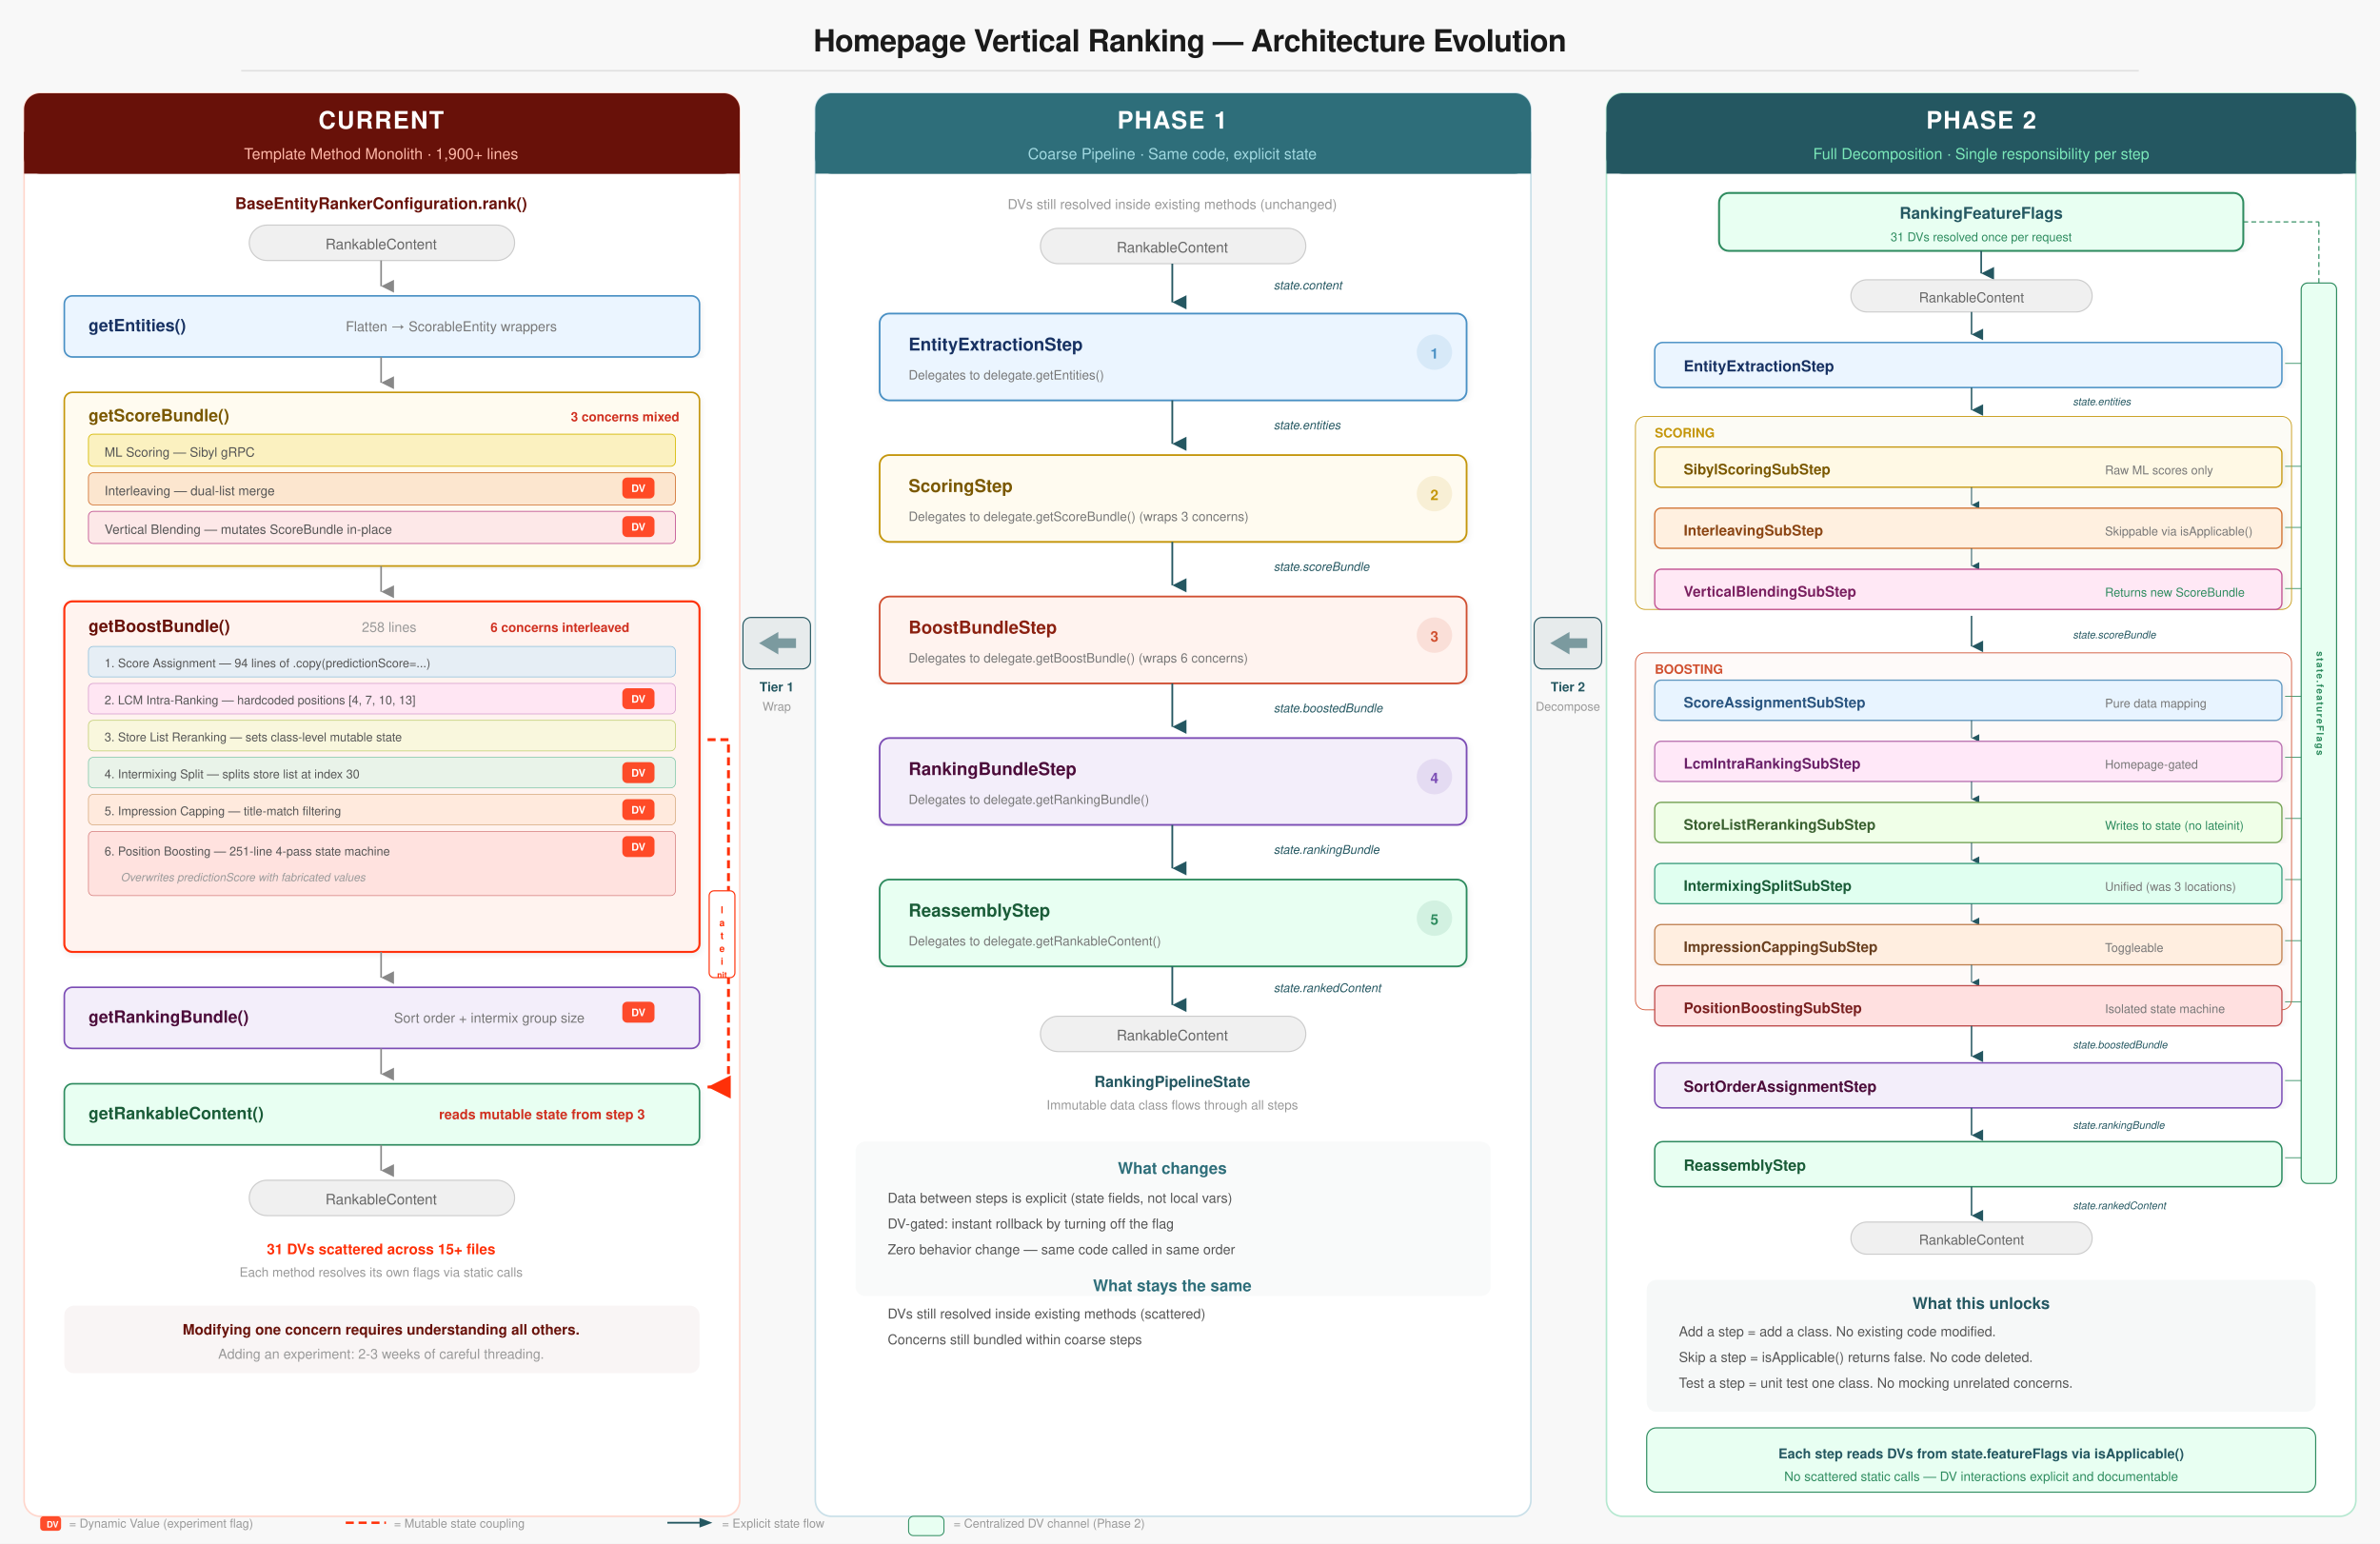
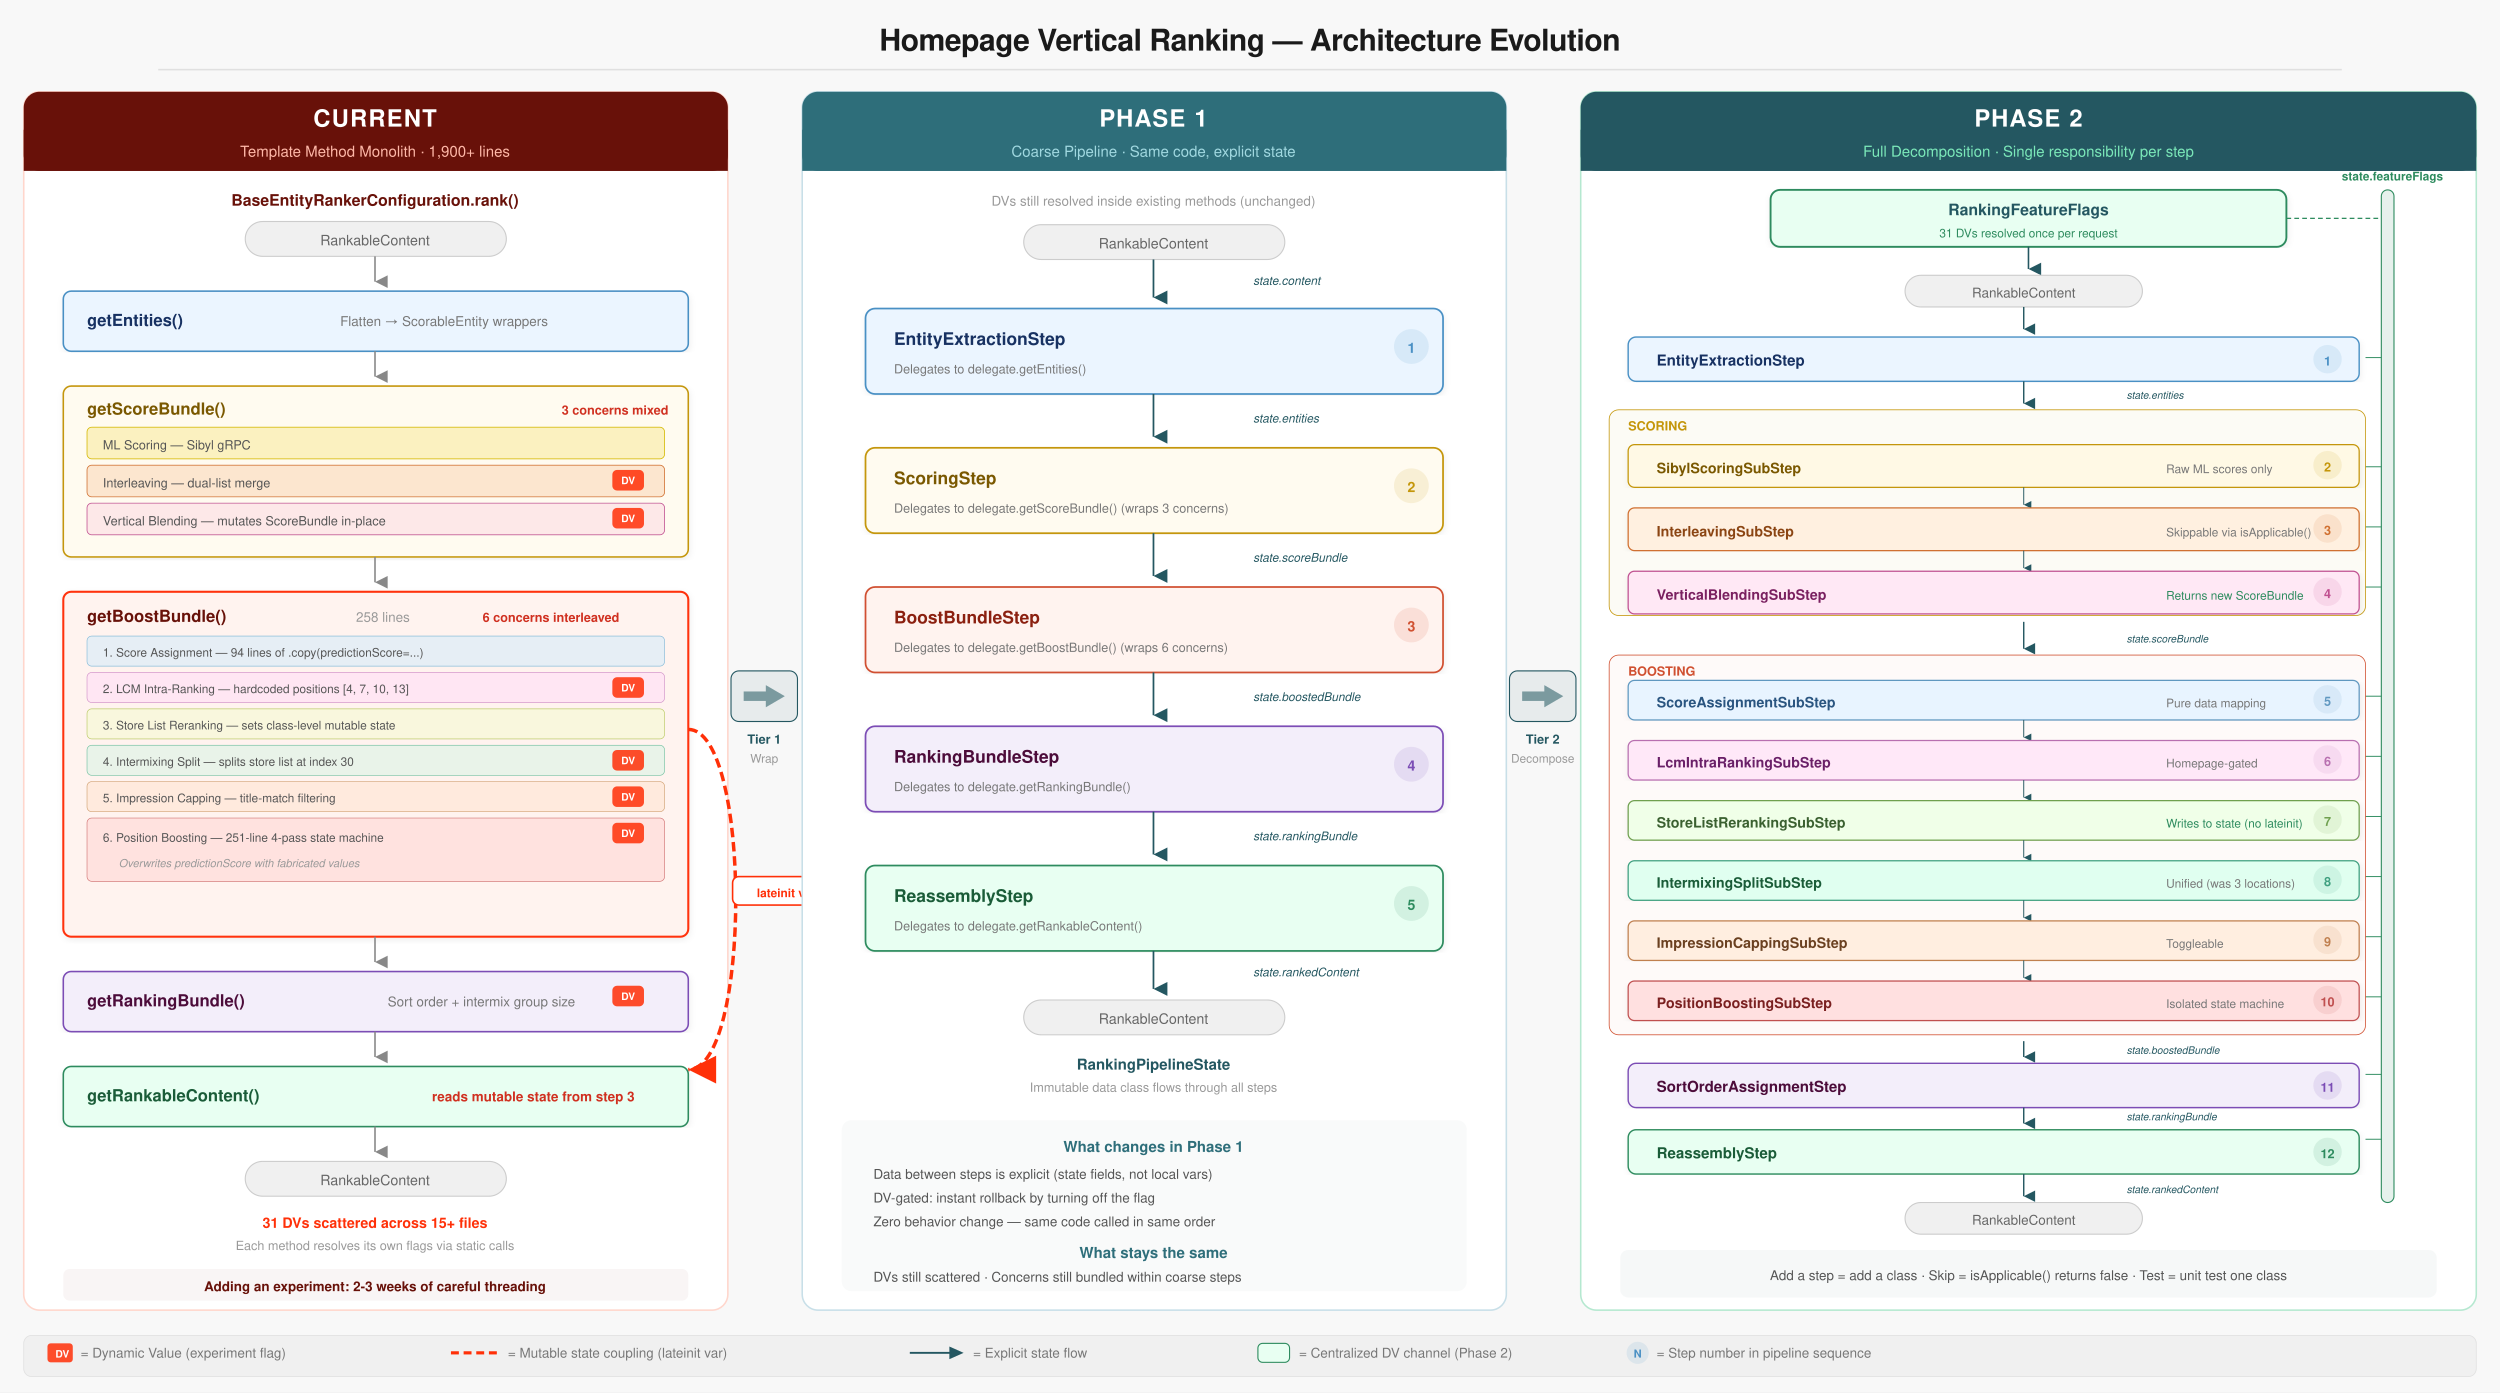
- <svg xmlns="http://www.w3.org/2000/svg" viewBox="0 0 1480 960" font-family="-apple-system, system-ui, 'Segoe UI', Helvetica, sans-serif">
+ <svg xmlns="http://www.w3.org/2000/svg" viewBox="0 0 1580 880" font-family="-apple-system, system-ui, 'Segoe UI', Helvetica, sans-serif">
  <defs>
    <filter id="sh" x="-2%" y="-2%" width="104%" height="104%">
      <feDropShadow dx="0.5" dy="1.5" stdDeviation="2" flood-opacity="0.07" />
    </filter>
    <marker id="aDown" viewBox="0 0 10 10" refX="5" refY="10" markerWidth="8" markerHeight="8" orient="auto">
      <path d="M0,0 L5,10 L10,0 Z" fill="#888" />
    </marker>
    <marker id="aDownG" viewBox="0 0 10 10" refX="5" refY="10" markerWidth="8" markerHeight="8" orient="auto">
      <path d="M0,0 L5,10 L10,0 Z" fill="#245761" />
    </marker>
    <marker id="aRight" viewBox="0 0 10 10" refX="10" refY="5" markerWidth="8" markerHeight="8" orient="auto">
      <path d="M0,0 L10,5 L0,10 Z" fill="#FF3008" />
    </marker>
  </defs>
-   <rect width="1480" height="960" fill="#F8F8F8" />
-   <text x="740" y="32" text-anchor="middle" font-size="19" font-weight="700" fill="#1A1A1A" letter-spacing="-0.3">Homepage Vertical Ranking — Architecture Evolution</text>
-   <line x1="150" y1="44" x2="1330" y2="44" stroke="#E0E0E0" stroke-width="1" />
+   <rect width="1580" height="880" fill="#F8F8F8" />
+   <text x="790" y="32" text-anchor="middle" font-size="19" font-weight="700" fill="#1A1A1A" letter-spacing="-0.3">Homepage Vertical Ranking — Architecture Evolution</text>
+   <line x1="100" y1="44" x2="1480" y2="44" stroke="#E0E0E0" stroke-width="1" />
  <g transform="translate(15, 58)">
-     <rect x="0" y="0" width="445" height="885" rx="10" fill="white" stroke="#FFD6CC" stroke-width="1" />
+     <rect x="0" y="0" width="445" height="770" rx="10" fill="white" stroke="#FFD6CC" stroke-width="1" />
    <rect x="0" y="0" width="445" height="50" rx="10" fill="#681109" />
    <rect x="0" y="24" width="445" height="26" fill="#681109" />
    <text x="222" y="22" text-anchor="middle" font-size="15" font-weight="700" fill="white" letter-spacing="0.8">CURRENT</text>
    <text x="222" y="41" text-anchor="middle" font-size="9.5" fill="#FFB8A8">Template Method Monolith · 1,900+ lines</text>
    <text x="222" y="72" text-anchor="middle" font-size="10" fill="#681109" font-weight="600">BaseEntityRankerConfiguration.rank()</text>
    <rect x="140" y="82" width="165" height="22" rx="11" fill="#F0F0F0" stroke="#CCC" stroke-width="0.7" />
    <text x="222" y="97" text-anchor="middle" font-size="9" fill="#666">RankableContent</text>
    <line x1="222" y1="104" x2="222" y2="120" stroke="#888" stroke-width="1" marker-end="url(#aDown)" />
    <rect x="25" y="126" width="395" height="38" rx="5" fill="#EBF5FF" stroke="#4A90C4" stroke-width="1" filter="url(#sh)" />
    <text x="40" y="148" font-size="10.5" font-weight="600" fill="#173162">getEntities()</text>
    <text x="200" y="148" font-size="8.5" fill="#777">Flatten → ScorableEntity wrappers</text>
    <line x1="222" y1="164" x2="222" y2="180" stroke="#888" stroke-width="1" marker-end="url(#aDown)" />
    <rect x="25" y="186" width="395" height="108" rx="5" fill="#FFFBF0" stroke="#C4960A" stroke-width="1" filter="url(#sh)" />
    <text x="40" y="204" font-size="10.5" font-weight="600" fill="#7A5800">getScoreBundle()</text>
    <text x="340" y="204" font-size="8" fill="#D03020" font-weight="600">3 concerns mixed</text>
    <rect x="40" y="212" width="365" height="20" rx="3" fill="#F2D531" fill-opacity="0.25" stroke="#D4B800" stroke-width="0.5" />
    <text x="50" y="226" font-size="8" fill="#555">ML Scoring — Sibyl gRPC</text>
    <rect x="40" y="236" width="365" height="20" rx="3" fill="#F3944D" fill-opacity="0.2" stroke="#D07030" stroke-width="0.5" />
    <text x="50" y="250" font-size="8" fill="#555">Interleaving — dual-list merge</text>
    <rect x="372" y="239" width="20" height="13" rx="3" fill="#FF3008" fill-opacity="0.85" />
    <text x="382" y="248" text-anchor="middle" font-size="6.5" fill="white" font-weight="700">DV</text>
    <rect x="40" y="260" width="365" height="20" rx="3" fill="#F79DCC" fill-opacity="0.2" stroke="#C05090" stroke-width="0.5" />
    <text x="50" y="274" font-size="8" fill="#555">Vertical Blending — mutates ScoreBundle in-place</text>
    <rect x="372" y="263" width="20" height="13" rx="3" fill="#FF3008" fill-opacity="0.85" />
    <text x="382" y="272" text-anchor="middle" font-size="6.5" fill="white" font-weight="700">DV</text>
    <line x1="222" y1="294" x2="222" y2="310" stroke="#888" stroke-width="1" marker-end="url(#aDown)" />
    <rect x="25" y="316" width="395" height="218" rx="5" fill="#FFF3EF" stroke="#FF3008" stroke-width="1.3" filter="url(#sh)" />
    <text x="40" y="335" font-size="10.5" font-weight="700" fill="#681109">getBoostBundle()</text>
    <text x="210" y="335" font-size="8.5" fill="#999">258 lines</text>
    <text x="290" y="335" font-size="8" fill="#D03020" font-weight="700">6 concerns interleaved</text>
    <rect x="40" y="344" width="365" height="19" rx="3" fill="#B8E6FF" fill-opacity="0.35" stroke="#80B8D8" stroke-width="0.4" />
    <text x="50" y="357" font-size="7.5" fill="#555">1. Score Assignment — 94 lines of .copy(predictionScore=...)</text>
    <rect x="40" y="367" width="365" height="19" rx="3" fill="#FFC4FC" fill-opacity="0.3" stroke="#D090C8" stroke-width="0.4" />
    <text x="50" y="380" font-size="7.5" fill="#555">2. LCM Intra-Ranking — hardcoded positions [4, 7, 10, 13]</text>
    <rect x="372" y="370" width="20" height="13" rx="3" fill="#FF3008" fill-opacity="0.85" />
    <text x="382" y="379" text-anchor="middle" font-size="6.5" fill="white" font-weight="700">DV</text>
    <rect x="40" y="390" width="365" height="19" rx="3" fill="#EEFFBB" fill-opacity="0.35" stroke="#B8C860" stroke-width="0.4" />
    <text x="50" y="403" font-size="7.5" fill="#555">3. Store List Reranking — sets class-level mutable state</text>
    <rect x="40" y="413" width="365" height="19" rx="3" fill="#B5F0D8" fill-opacity="0.3" stroke="#70C0A0" stroke-width="0.4" />
    <text x="50" y="426" font-size="7.5" fill="#555">4. Intermixing Split — splits store list at index 30</text>
    <rect x="372" y="416" width="20" height="13" rx="3" fill="#FF3008" fill-opacity="0.85" />
    <text x="382" y="425" text-anchor="middle" font-size="6.5" fill="white" font-weight="700">DV</text>
    <rect x="40" y="436" width="365" height="19" rx="3" fill="#FFD4B0" fill-opacity="0.3" stroke="#D0A070" stroke-width="0.4" />
    <text x="50" y="449" font-size="7.5" fill="#555">5. Impression Capping — title-match filtering</text>
    <rect x="372" y="439" width="20" height="13" rx="3" fill="#FF3008" fill-opacity="0.85" />
    <text x="382" y="448" text-anchor="middle" font-size="6.5" fill="white" font-weight="700">DV</text>
    <rect x="40" y="459" width="365" height="40" rx="3" fill="#FFB0B0" fill-opacity="0.25" stroke="#D07070" stroke-width="0.4" />
    <text x="50" y="474" font-size="7.5" fill="#555">6. Position Boosting — 251-line 4-pass state machine</text>
    <text x="60" y="490" font-size="7" fill="#999" font-style="italic">Overwrites predictionScore with fabricated values</text>
    <rect x="372" y="462" width="20" height="13" rx="3" fill="#FF3008" fill-opacity="0.85" />
    <text x="382" y="471" text-anchor="middle" font-size="6.5" fill="white" font-weight="700">DV</text>
-     <path d="M 425 402 L 438 402 L 438 618 L 425 618" fill="none" stroke="#FF3008" stroke-width="1.8" stroke-dasharray="5,3" marker-end="url(#aRight)" />
-     <rect x="426" y="496" width="16" height="54" rx="3" fill="white" stroke="#FF3008" stroke-width="0.7" />
-     <text x="434" y="510" text-anchor="middle" font-size="6" fill="#FF3008" font-weight="600">l</text>
-     <text x="434" y="518" text-anchor="middle" font-size="6" fill="#FF3008" font-weight="600">a</text>
-     <text x="434" y="526" text-anchor="middle" font-size="6" fill="#FF3008" font-weight="600">t</text>
-     <text x="434" y="534" text-anchor="middle" font-size="6" fill="#FF3008" font-weight="600">e</text>
-     <text x="434" y="542" text-anchor="middle" font-size="6" fill="#FF3008" font-weight="600">i</text>
-     <text x="434" y="550" text-anchor="middle" font-size="5" fill="#FF3008" font-weight="600">nit</text>
+     <path d="M 420 403 C 460 403, 460 618, 420 618" fill="none" stroke="#FF3008" stroke-width="2.2" stroke-dasharray="6,3" marker-end="url(#aRight)" />
+     <rect x="448" y="496" width="68" height="18" rx="4" fill="white" stroke="#FF3008" stroke-width="1" />
+     <text x="482" y="509" text-anchor="middle" font-size="7.5" fill="#FF3008" font-weight="700">lateinit var</text>
    <line x1="222" y1="534" x2="222" y2="550" stroke="#888" stroke-width="1" marker-end="url(#aDown)" />
    <rect x="25" y="556" width="395" height="38" rx="5" fill="#F3EEFA" stroke="#7B4DB5" stroke-width="1" filter="url(#sh)" />
    <text x="40" y="578" font-size="10.5" font-weight="600" fill="#4c0c3a">getRankingBundle()</text>
    <text x="230" y="578" font-size="8.5" fill="#777">Sort order + intermix group size</text>
    <rect x="372" y="565" width="20" height="13" rx="3" fill="#FF3008" fill-opacity="0.85" />
    <text x="382" y="574" text-anchor="middle" font-size="6.5" fill="white" font-weight="700">DV</text>
    <line x1="222" y1="594" x2="222" y2="610" stroke="#888" stroke-width="1" marker-end="url(#aDown)" />
    <rect x="25" y="616" width="395" height="38" rx="5" fill="#E8FFF2" stroke="#2D8B5E" stroke-width="1" filter="url(#sh)" />
    <text x="40" y="638" font-size="10.5" font-weight="600" fill="#1A5C38">getRankableContent()</text>
    <text x="258" y="638" font-size="8.5" fill="#D03020" font-weight="600">reads mutable state from step 3</text>
    <line x1="222" y1="654" x2="222" y2="670" stroke="#888" stroke-width="1" marker-end="url(#aDown)" />
    <rect x="140" y="676" width="165" height="22" rx="11" fill="#F0F0F0" stroke="#CCC" stroke-width="0.7" />
    <text x="222" y="691" text-anchor="middle" font-size="9" fill="#666">RankableContent</text>
-     <text x="222" y="722" text-anchor="middle" font-size="9" fill="#FF3008" font-weight="600">31 DVs scattered across 15+ files</text>
-     <text x="222" y="736" text-anchor="middle" font-size="8" fill="#999">Each method resolves its own flags via static calls</text>
-     <rect x="25" y="754" width="395" height="42" rx="6" fill="#681109" fill-opacity="0.04" />
-     <text x="222" y="772" text-anchor="middle" font-size="9" fill="#681109" font-weight="600">Modifying one concern requires understanding all others.</text>
-     <text x="222" y="787" text-anchor="middle" font-size="8.5" fill="#999">Adding an experiment: 2-3 weeks of careful threading.</text>
-   </g>
-   <g transform="translate(462, 400)">
+     <text x="222" y="718" text-anchor="middle" font-size="9" fill="#FF3008" font-weight="600">31 DVs scattered across 15+ files</text>
+     <text x="222" y="732" text-anchor="middle" font-size="8" fill="#999">Each method resolves its own flags via static calls</text>
+     <rect x="25" y="744" width="395" height="20" rx="4" fill="#681109" fill-opacity="0.04" />
+     <text x="222" y="758" text-anchor="middle" font-size="8.5" fill="#681109" font-weight="600">Adding an experiment: 2-3 weeks of careful threading</text>
+   </g>
+   <g transform="translate(462, 440)">
    <rect x="0" y="-16" width="42" height="32" rx="5" fill="#245761" fill-opacity="0.08" stroke="#245761" stroke-width="0.7" />
-     <path d="M 10 0 L 22 -7 L 22 -3 L 33 -3 L 33 3 L 22 3 L 22 7 Z" fill="#245761" fill-opacity="0.55" />
+     <path d="M 8,-3 L 8,3 L 22,3 L 22,7 L 34,0 L 22,-7 L 22,-3 Z" fill="#245761" fill-opacity="0.55" />
    <text x="21" y="30" text-anchor="middle" font-size="8" fill="#245761" font-weight="700">Tier 1</text>
    <text x="21" y="42" text-anchor="middle" font-size="7.5" fill="#999">Wrap</text>
  </g>
  <g transform="translate(507, 58)">
-     <rect x="0" y="0" width="445" height="885" rx="10" fill="white" stroke="#C8DFE8" stroke-width="1" />
+     <rect x="0" y="0" width="445" height="770" rx="10" fill="white" stroke="#C8DFE8" stroke-width="1" />
    <rect x="0" y="0" width="445" height="50" rx="10" fill="#2E6E7A" />
    <rect x="0" y="24" width="445" height="26" fill="#2E6E7A" />
    <text x="222" y="22" text-anchor="middle" font-size="15" font-weight="700" fill="white" letter-spacing="0.8">PHASE 1</text>
    <text x="222" y="41" text-anchor="middle" font-size="9.5" fill="#A0D8E0">Coarse Pipeline · Same code, explicit state</text>
    <text x="222" y="72" text-anchor="middle" font-size="8.5" fill="#999">DVs still resolved inside existing methods (unchanged)</text>
    <rect x="140" y="84" width="165" height="22" rx="11" fill="#F0F0F0" stroke="#CCC" stroke-width="0.7" />
    <text x="222" y="99" text-anchor="middle" font-size="9" fill="#666">RankableContent</text>
    <line x1="222" y1="106" x2="222" y2="130" stroke="#245761" stroke-width="1.1" marker-end="url(#aDownG)" />
    <text x="285" y="122" font-size="7.5" fill="#245761" font-style="italic">state.content</text>
    <rect x="40" y="137" width="365" height="54" rx="6" fill="#EBF5FF" stroke="#4A90C4" stroke-width="1.1" filter="url(#sh)" />
    <circle cx="385" cy="161" r="11" fill="#4A90C4" fill-opacity="0.12" />
    <text x="385" y="165" text-anchor="middle" font-size="9" fill="#4A90C4" font-weight="700">1</text>
    <text x="58" y="160" font-size="11" font-weight="600" fill="#173162">EntityExtractionStep</text>
    <text x="58" y="178" font-size="8" fill="#777">Delegates to delegate.getEntities()</text>
    <line x1="222" y1="191" x2="222" y2="218" stroke="#245761" stroke-width="1.1" marker-end="url(#aDownG)" />
    <text x="285" y="209" font-size="7.5" fill="#245761" font-style="italic">state.entities</text>
    <rect x="40" y="225" width="365" height="54" rx="6" fill="#FFFBF0" stroke="#C4960A" stroke-width="1.1" filter="url(#sh)" />
    <circle cx="385" cy="249" r="11" fill="#C4960A" fill-opacity="0.12" />
    <text x="385" y="253" text-anchor="middle" font-size="9" fill="#C4960A" font-weight="700">2</text>
    <text x="58" y="248" font-size="11" font-weight="600" fill="#7A5800">ScoringStep</text>
    <text x="58" y="266" font-size="8" fill="#777">Delegates to delegate.getScoreBundle() (wraps 3 concerns)</text>
    <line x1="222" y1="279" x2="222" y2="306" stroke="#245761" stroke-width="1.1" marker-end="url(#aDownG)" />
    <text x="285" y="297" font-size="7.5" fill="#245761" font-style="italic">state.scoreBundle</text>
    <rect x="40" y="313" width="365" height="54" rx="6" fill="#FFF3EF" stroke="#D05030" stroke-width="1.1" filter="url(#sh)" />
    <circle cx="385" cy="337" r="11" fill="#D05030" fill-opacity="0.12" />
    <text x="385" y="341" text-anchor="middle" font-size="9" fill="#D05030" font-weight="700">3</text>
    <text x="58" y="336" font-size="11" font-weight="600" fill="#8B2010">BoostBundleStep</text>
    <text x="58" y="354" font-size="8" fill="#777">Delegates to delegate.getBoostBundle() (wraps 6 concerns)</text>
    <line x1="222" y1="367" x2="222" y2="394" stroke="#245761" stroke-width="1.1" marker-end="url(#aDownG)" />
    <text x="285" y="385" font-size="7.5" fill="#245761" font-style="italic">state.boostedBundle</text>
    <rect x="40" y="401" width="365" height="54" rx="6" fill="#F3EEFA" stroke="#7B4DB5" stroke-width="1.1" filter="url(#sh)" />
    <circle cx="385" cy="425" r="11" fill="#7B4DB5" fill-opacity="0.12" />
    <text x="385" y="429" text-anchor="middle" font-size="9" fill="#7B4DB5" font-weight="700">4</text>
    <text x="58" y="424" font-size="11" font-weight="600" fill="#4c0c3a">RankingBundleStep</text>
    <text x="58" y="442" font-size="8" fill="#777">Delegates to delegate.getRankingBundle()</text>
    <line x1="222" y1="455" x2="222" y2="482" stroke="#245761" stroke-width="1.1" marker-end="url(#aDownG)" />
    <text x="285" y="473" font-size="7.5" fill="#245761" font-style="italic">state.rankingBundle</text>
    <rect x="40" y="489" width="365" height="54" rx="6" fill="#E8FFF2" stroke="#2D8B5E" stroke-width="1.1" filter="url(#sh)" />
    <circle cx="385" cy="513" r="11" fill="#2D8B5E" fill-opacity="0.12" />
    <text x="385" y="517" text-anchor="middle" font-size="9" fill="#2D8B5E" font-weight="700">5</text>
    <text x="58" y="512" font-size="11" font-weight="600" fill="#1A5C38">ReassemblyStep</text>
    <text x="58" y="530" font-size="8" fill="#777">Delegates to delegate.getRankableContent()</text>
    <line x1="222" y1="543" x2="222" y2="567" stroke="#245761" stroke-width="1.1" marker-end="url(#aDownG)" />
    <text x="285" y="559" font-size="7.5" fill="#245761" font-style="italic">state.rankedContent</text>
    <rect x="140" y="574" width="165" height="22" rx="11" fill="#F0F0F0" stroke="#CCC" stroke-width="0.7" />
    <text x="222" y="589" text-anchor="middle" font-size="9" fill="#666">RankableContent</text>
    <text x="222" y="618" text-anchor="middle" font-size="9.5" fill="#245761" font-weight="600">RankingPipelineState</text>
    <text x="222" y="632" text-anchor="middle" font-size="8" fill="#999">Immutable data class flows through all steps</text>
-     <rect x="25" y="652" width="395" height="96" rx="6" fill="#245761" fill-opacity="0.03" />
-     <text x="222" y="672" text-anchor="middle" font-size="10" fill="#2E6E7A" font-weight="700">What changes</text>
-     <text x="45" y="690" font-size="8.5" fill="#555">Data between steps is explicit (state fields, not local vars)</text>
-     <text x="45" y="706" font-size="8.5" fill="#555">DV-gated: instant rollback by turning off the flag</text>
-     <text x="45" y="722" font-size="8.5" fill="#555">Zero behavior change — same code called in same order</text>
-     <text x="222" y="745" text-anchor="middle" font-size="10" fill="#2E6E7A" font-weight="700">What stays the same</text>
-     <text x="45" y="762" font-size="8.5" fill="#555">DVs still resolved inside existing methods (scattered)</text>
-     <text x="45" y="778" font-size="8.5" fill="#555">Concerns still bundled within coarse steps</text>
-   </g>
-   <g transform="translate(954, 400)">
+     <rect x="25" y="650" width="395" height="108" rx="6" fill="#245761" fill-opacity="0.03" />
+     <text x="222" y="670" text-anchor="middle" font-size="9.5" fill="#2E6E7A" font-weight="700">What changes in Phase 1</text>
+     <text x="45" y="687" font-size="8.5" fill="#555">Data between steps is explicit (state fields, not local vars)</text>
+     <text x="45" y="702" font-size="8.5" fill="#555">DV-gated: instant rollback by turning off the flag</text>
+     <text x="45" y="717" font-size="8.5" fill="#555">Zero behavior change — same code called in same order</text>
+     <text x="222" y="737" text-anchor="middle" font-size="9.5" fill="#2E6E7A" font-weight="700">What stays the same</text>
+     <text x="45" y="752" font-size="8.5" fill="#555">DVs still scattered · Concerns still bundled within coarse steps</text>
+   </g>
+   <g transform="translate(954, 440)">
    <rect x="0" y="-16" width="42" height="32" rx="5" fill="#245761" fill-opacity="0.08" stroke="#245761" stroke-width="0.7" />
-     <path d="M 10 0 L 22 -7 L 22 -3 L 33 -3 L 33 3 L 22 3 L 22 7 Z" fill="#245761" fill-opacity="0.55" />
+     <path d="M 8,-3 L 8,3 L 22,3 L 22,7 L 34,0 L 22,-7 L 22,-3 Z" fill="#245761" fill-opacity="0.55" />
    <text x="21" y="30" text-anchor="middle" font-size="8" fill="#245761" font-weight="700">Tier 2</text>
    <text x="21" y="42" text-anchor="middle" font-size="7.5" fill="#999">Decompose</text>
  </g>
  <g transform="translate(999, 58)">
-     <rect x="0" y="0" width="466" height="885" rx="10" fill="white" stroke="#B5E8D0" stroke-width="1" />
-     <rect x="0" y="0" width="466" height="50" rx="10" fill="#245761" />
-     <rect x="0" y="24" width="466" height="26" fill="#245761" />
-     <text x="233" y="22" text-anchor="middle" font-size="15" font-weight="700" fill="white" letter-spacing="0.8">PHASE 2</text>
-     <text x="233" y="41" text-anchor="middle" font-size="9.5" fill="#7BE8B9">Full Decomposition · Single responsibility per step</text>
-     <rect x="70" y="62" width="326" height="36" rx="6" fill="#E8FFF2" stroke="#2D8B5E" stroke-width="1.2" filter="url(#sh)" />
-     <text x="233" y="78" text-anchor="middle" font-size="10" font-weight="700" fill="#245761">RankingFeatureFlags</text>
-     <text x="233" y="92" text-anchor="middle" font-size="7.5" fill="#2D8B5E">31 DVs resolved once per request</text>
-     <line x1="233" y1="98" x2="233" y2="112" stroke="#245761" stroke-width="1" marker-end="url(#aDownG)" />
-     <rect x="432" y="118" width="22" height="560" rx="4" fill="#E8FFF2" stroke="#2D8B5E" stroke-width="0.7" />
-     <line x1="432" y1="168" x2="422" y2="168" stroke="#2D8B5E" stroke-width="0.5" />
-     <line x1="432" y1="232" x2="422" y2="232" stroke="#2D8B5E" stroke-width="0.5" />
-     <line x1="432" y1="270" x2="422" y2="270" stroke="#2D8B5E" stroke-width="0.5" />
-     <line x1="432" y1="308" x2="422" y2="308" stroke="#2D8B5E" stroke-width="0.5" />
-     <line x1="432" y1="375" x2="422" y2="375" stroke="#2D8B5E" stroke-width="0.5" />
-     <line x1="432" y1="413" x2="422" y2="413" stroke="#2D8B5E" stroke-width="0.5" />
-     <line x1="432" y1="451" x2="422" y2="451" stroke="#2D8B5E" stroke-width="0.5" />
-     <line x1="432" y1="489" x2="422" y2="489" stroke="#2D8B5E" stroke-width="0.5" />
-     <line x1="432" y1="527" x2="422" y2="527" stroke="#2D8B5E" stroke-width="0.5" />
-     <line x1="432" y1="565" x2="422" y2="565" stroke="#2D8B5E" stroke-width="0.5" />
-     <line x1="432" y1="614" x2="422" y2="614" stroke="#2D8B5E" stroke-width="0.5" />
-     <line x1="432" y1="662" x2="422" y2="662" stroke="#2D8B5E" stroke-width="0.5" />
-     <text x="443" y="350" text-anchor="middle" font-size="6" fill="#2D8B5E" font-weight="600" writing-mode="tb" letter-spacing="0.8">state.featureFlags</text>
-     <line x1="396" y1="80" x2="443" y2="80" stroke="#2D8B5E" stroke-width="0.7" stroke-dasharray="3,2" />
-     <line x1="443" y1="80" x2="443" y2="118" stroke="#2D8B5E" stroke-width="0.7" stroke-dasharray="3,2" />
-     <rect x="152" y="116" width="150" height="20" rx="10" fill="#F0F0F0" stroke="#CCC" stroke-width="0.7" />
-     <text x="227" y="130" text-anchor="middle" font-size="8.5" fill="#666">RankableContent</text>
-     <line x1="227" y1="136" x2="227" y2="150" stroke="#245761" stroke-width="0.9" marker-end="url(#aDownG)" />
-     <rect x="30" y="155" width="390" height="28" rx="5" fill="#EBF5FF" stroke="#4A90C4" stroke-width="0.9" filter="url(#sh)" />
+     <rect x="0" y="0" width="566" height="770" rx="10" fill="white" stroke="#B5E8D0" stroke-width="1" />
+     <rect x="0" y="0" width="566" height="50" rx="10" fill="#245761" />
+     <rect x="0" y="24" width="566" height="26" fill="#245761" />
+     <text x="283" y="22" text-anchor="middle" font-size="15" font-weight="700" fill="white" letter-spacing="0.8">PHASE 2</text>
+     <text x="283" y="41" text-anchor="middle" font-size="9.5" fill="#7BE8B9">Full Decomposition · Single responsibility per step</text>
+     <rect x="120" y="62" width="326" height="36" rx="6" fill="#E8FFF2" stroke="#2D8B5E" stroke-width="1.2" filter="url(#sh)" />
+     <text x="283" y="78" text-anchor="middle" font-size="10" font-weight="700" fill="#245761">RankingFeatureFlags</text>
+     <text x="283" y="92" text-anchor="middle" font-size="7.5" fill="#2D8B5E">31 DVs resolved once per request</text>
+     <text x="513" y="56" text-anchor="middle" font-size="7.5" fill="#2D8B5E" font-weight="600">state.featureFlags</text>
+     <rect x="506" y="62" width="8" height="640" rx="4" fill="#2D8B5E" fill-opacity="0.12" stroke="#2D8B5E" stroke-width="0.7" />
+     <line x1="446" y1="80" x2="506" y2="80" stroke="#2D8B5E" stroke-width="0.8" stroke-dasharray="3,2" />
+     <line x1="506" y1="168" x2="496" y2="168" stroke="#2D8B5E" stroke-width="0.6" />
+     <line x1="506" y1="237" x2="496" y2="237" stroke="#2D8B5E" stroke-width="0.6" />
+     <line x1="506" y1="275" x2="496" y2="275" stroke="#2D8B5E" stroke-width="0.6" />
+     <line x1="506" y1="313" x2="496" y2="313" stroke="#2D8B5E" stroke-width="0.6" />
+     <line x1="506" y1="382" x2="496" y2="382" stroke="#2D8B5E" stroke-width="0.6" />
+     <line x1="506" y1="420" x2="496" y2="420" stroke="#2D8B5E" stroke-width="0.6" />
+     <line x1="506" y1="458" x2="496" y2="458" stroke="#2D8B5E" stroke-width="0.6" />
+     <line x1="506" y1="496" x2="496" y2="496" stroke="#2D8B5E" stroke-width="0.6" />
+     <line x1="506" y1="534" x2="496" y2="534" stroke="#2D8B5E" stroke-width="0.6" />
+     <line x1="506" y1="572" x2="496" y2="572" stroke="#2D8B5E" stroke-width="0.6" />
+     <line x1="506" y1="621" x2="496" y2="621" stroke="#2D8B5E" stroke-width="0.6" />
+     <line x1="506" y1="662" x2="496" y2="662" stroke="#2D8B5E" stroke-width="0.6" />
+     <line x1="283" y1="98" x2="283" y2="112" stroke="#245761" stroke-width="1" marker-end="url(#aDownG)" />
+     <rect x="205" y="116" width="150" height="20" rx="10" fill="#F0F0F0" stroke="#CCC" stroke-width="0.7" />
+     <text x="280" y="130" text-anchor="middle" font-size="8.5" fill="#666">RankableContent</text>
+     <line x1="280" y1="136" x2="280" y2="150" stroke="#245761" stroke-width="0.9" marker-end="url(#aDownG)" />
+     <rect x="30" y="155" width="462" height="28" rx="5" fill="#EBF5FF" stroke="#4A90C4" stroke-width="0.9" filter="url(#sh)" />
+     <circle cx="472" cy="169" r="9" fill="#4A90C4" fill-opacity="0.12" />
+     <text x="472" y="173" text-anchor="middle" font-size="8" fill="#4A90C4" font-weight="700">1</text>
    <text x="48" y="173" font-size="9.5" font-weight="600" fill="#173162">EntityExtractionStep</text>
-     <line x1="227" y1="183" x2="227" y2="197" stroke="#245761" stroke-width="0.9" marker-end="url(#aDownG)" />
-     <text x="290" y="194" font-size="6.5" fill="#245761" font-style="italic">state.entities</text>
-     <rect x="18" y="201" width="408" height="120" rx="6" fill="#C4960A" fill-opacity="0.04" stroke="#C4960A" stroke-width="0.5" />
+     <line x1="280" y1="183" x2="280" y2="197" stroke="#245761" stroke-width="0.9" marker-end="url(#aDownG)" />
+     <text x="345" y="194" font-size="6.5" fill="#245761" font-style="italic">state.entities</text>
+     <rect x="18" y="201" width="478" height="130" rx="6" fill="#C4960A" fill-opacity="0.04" stroke="#C4960A" stroke-width="0.5" />
    <text x="30" y="214" font-size="8" fill="#C4960A" font-weight="700">SCORING</text>
-     <rect x="30" y="220" width="390" height="25" rx="4" fill="#FFF9E5" stroke="#C4960A" stroke-width="0.8" filter="url(#sh)" />
-     <text x="48" y="237" font-size="9" font-weight="600" fill="#7A5800">SibylScoringSubStep</text>
-     <text x="310" y="237" font-size="7.5" fill="#777">Raw ML scores only</text>
-     <line x1="227" y1="245" x2="227" y2="256" stroke="#245761" stroke-width="0.6" marker-end="url(#aDownG)" />
-     <rect x="30" y="258" width="390" height="25" rx="4" fill="#FFF0E0" stroke="#D07030" stroke-width="0.8" filter="url(#sh)" />
-     <text x="48" y="275" font-size="9" font-weight="600" fill="#8B4513">InterleavingSubStep</text>
-     <text x="310" y="275" font-size="7.5" fill="#777">Skippable via isApplicable()</text>
-     <line x1="227" y1="283" x2="227" y2="294" stroke="#245761" stroke-width="0.6" marker-end="url(#aDownG)" />
-     <rect x="30" y="296" width="390" height="25" rx="4" fill="#FFE8F5" stroke="#C05090" stroke-width="0.8" filter="url(#sh)" />
-     <text x="48" y="313" font-size="9" font-weight="600" fill="#7A2060">VerticalBlendingSubStep</text>
-     <text x="310" y="313" font-size="7.5" fill="#2D8B5E">Returns new ScoreBundle</text>
-     <line x1="227" y1="325" x2="227" y2="344" stroke="#245761" stroke-width="0.9" marker-end="url(#aDownG)" />
-     <text x="290" y="339" font-size="6.5" fill="#245761" font-style="italic">state.scoreBundle</text>
-     <rect x="18" y="348" width="408" height="222" rx="6" fill="#D05030" fill-opacity="0.03" stroke="#D05030" stroke-width="0.5" />
-     <text x="30" y="361" font-size="8" fill="#D05030" font-weight="700">BOOSTING</text>
-     <rect x="30" y="365" width="390" height="25" rx="4" fill="#E8F4FF" stroke="#6098C0" stroke-width="0.8" filter="url(#sh)" />
-     <text x="48" y="382" font-size="9" font-weight="600" fill="#2A5580">ScoreAssignmentSubStep</text>
-     <text x="310" y="382" font-size="7.5" fill="#777">Pure data mapping</text>
-     <line x1="227" y1="390" x2="227" y2="401" stroke="#245761" stroke-width="0.6" marker-end="url(#aDownG)" />
-     <rect x="30" y="403" width="390" height="25" rx="4" fill="#FFE8F8" stroke="#B870B0" stroke-width="0.8" filter="url(#sh)" />
-     <text x="48" y="420" font-size="9" font-weight="600" fill="#6A2068">LcmIntraRankingSubStep</text>
-     <text x="310" y="420" font-size="7.5" fill="#777">Homepage-gated</text>
-     <line x1="227" y1="428" x2="227" y2="439" stroke="#245761" stroke-width="0.6" marker-end="url(#aDownG)" />
-     <rect x="30" y="441" width="390" height="25" rx="4" fill="#F0FFE8" stroke="#70A050" stroke-width="0.8" filter="url(#sh)" />
-     <text x="48" y="458" font-size="9" font-weight="600" fill="#3A6030">StoreListRerankingSubStep</text>
-     <text x="310" y="458" font-size="7.5" fill="#2D8B5E">Writes to state (no lateinit)</text>
-     <line x1="227" y1="466" x2="227" y2="477" stroke="#245761" stroke-width="0.6" marker-end="url(#aDownG)" />
-     <rect x="30" y="479" width="390" height="25" rx="4" fill="#E0FFF0" stroke="#40A080" stroke-width="0.8" filter="url(#sh)" />
-     <text x="48" y="496" font-size="9" font-weight="600" fill="#1A5C38">IntermixingSplitSubStep</text>
-     <text x="310" y="496" font-size="7.5" fill="#777">Unified (was 3 locations)</text>
-     <line x1="227" y1="504" x2="227" y2="515" stroke="#245761" stroke-width="0.6" marker-end="url(#aDownG)" />
-     <rect x="30" y="517" width="390" height="25" rx="4" fill="#FFEEE0" stroke="#C08050" stroke-width="0.8" filter="url(#sh)" />
-     <text x="48" y="534" font-size="9" font-weight="600" fill="#6A4020">ImpressionCappingSubStep</text>
-     <text x="310" y="534" font-size="7.5" fill="#777">Toggleable</text>
-     <line x1="227" y1="542" x2="227" y2="553" stroke="#245761" stroke-width="0.6" marker-end="url(#aDownG)" />
-     <rect x="30" y="555" width="390" height="25" rx="4" fill="#FFE0E0" stroke="#C05050" stroke-width="0.8" filter="url(#sh)" />
-     <text x="48" y="572" font-size="9" font-weight="600" fill="#7A2020">PositionBoostingSubStep</text>
-     <text x="310" y="572" font-size="7.5" fill="#777">Isolated state machine</text>
-     <line x1="227" y1="580" x2="227" y2="599" stroke="#245761" stroke-width="0.9" marker-end="url(#aDownG)" />
-     <text x="290" y="594" font-size="6.5" fill="#245761" font-style="italic">state.boostedBundle</text>
-     <rect x="30" y="603" width="390" height="28" rx="5" fill="#F3EEFA" stroke="#7B4DB5" stroke-width="0.9" filter="url(#sh)" />
-     <text x="48" y="621" font-size="9.5" font-weight="600" fill="#4c0c3a">SortOrderAssignmentStep</text>
-     <line x1="227" y1="631" x2="227" y2="648" stroke="#245761" stroke-width="0.9" marker-end="url(#aDownG)" />
-     <text x="290" y="644" font-size="6.5" fill="#245761" font-style="italic">state.rankingBundle</text>
-     <rect x="30" y="652" width="390" height="28" rx="5" fill="#E8FFF2" stroke="#2D8B5E" stroke-width="0.9" filter="url(#sh)" />
-     <text x="48" y="670" font-size="9.5" font-weight="600" fill="#1A5C38">ReassemblyStep</text>
-     <line x1="227" y1="680" x2="227" y2="698" stroke="#245761" stroke-width="0.9" marker-end="url(#aDownG)" />
-     <text x="290" y="694" font-size="6.5" fill="#245761" font-style="italic">state.rankedContent</text>
-     <rect x="152" y="702" width="150" height="20" rx="10" fill="#F0F0F0" stroke="#CCC" stroke-width="0.7" />
-     <text x="227" y="716" text-anchor="middle" font-size="8.5" fill="#666">RankableContent</text>
-     <rect x="25" y="738" width="416" height="82" rx="6" fill="#245761" fill-opacity="0.04" />
-     <text x="233" y="756" text-anchor="middle" font-size="10" fill="#245761" font-weight="700">What this unlocks</text>
-     <text x="45" y="773" font-size="8.5" fill="#555">Add a step = add a class. No existing code modified.</text>
-     <text x="45" y="789" font-size="8.5" fill="#555">Skip a step = isApplicable() returns false. No code deleted.</text>
-     <text x="45" y="805" font-size="8.5" fill="#555">Test a step = unit test one class. No mocking unrelated concerns.</text>
-     <rect x="25" y="830" width="416" height="40" rx="6" fill="#E8FFF2" stroke="#2D8B5E" stroke-width="0.7" />
-     <text x="233" y="849" text-anchor="middle" font-size="8.5" fill="#245761" font-weight="600">Each step reads DVs from state.featureFlags via isApplicable()</text>
-     <text x="233" y="863" text-anchor="middle" font-size="8" fill="#2D8B5E">No scattered static calls — DV interactions explicit and documentable</text>
-   </g>
-   <g transform="translate(15, 950)">
-     <rect x="10" y="-7" width="13" height="9" rx="2" fill="#FF3008" fill-opacity="0.85" />
-     <text x="14" y="0" font-size="5.5" fill="white" font-weight="700">DV</text>
-     <text x="28" y="0" font-size="7.5" fill="#999">= Dynamic Value (experiment flag)</text>
-     <line x1="200" y1="-3" x2="225" y2="-3" stroke="#FF3008" stroke-width="1.5" stroke-dasharray="5,3" />
-     <text x="230" y="0" font-size="7.5" fill="#999">= Mutable state coupling</text>
-     <line x1="400" y1="-3" x2="425" y2="-3" stroke="#245761" stroke-width="1.1" />
-     <path d="M 420,-6 L 428,-3 L 420,0 Z" fill="#245761" />
-     <text x="434" y="0" font-size="7.5" fill="#999">= Explicit state flow</text>
-     <rect x="550" y="-7" width="22" height="12" rx="3" fill="#E8FFF2" stroke="#2D8B5E" stroke-width="0.6" />
-     <text x="578" y="0" font-size="7.5" fill="#999">= Centralized DV channel (Phase 2)</text>
+     <rect x="30" y="223" width="462" height="27" rx="4" fill="#FFF9E5" stroke="#C4960A" stroke-width="0.8" filter="url(#sh)" />
+     <circle cx="472" cy="236" r="9" fill="#C4960A" fill-opacity="0.12" />
+     <text x="472" y="240" text-anchor="middle" font-size="8" fill="#C4960A" font-weight="700">2</text>
+     <text x="48" y="241" font-size="9" font-weight="600" fill="#7A5800">SibylScoringSubStep</text>
+     <text x="370" y="241" font-size="7.5" fill="#777">Raw ML scores only</text>
+     <line x1="280" y1="250" x2="280" y2="261" stroke="#245761" stroke-width="0.6" marker-end="url(#aDownG)" />
+     <rect x="30" y="263" width="462" height="27" rx="4" fill="#FFF0E0" stroke="#D07030" stroke-width="0.8" filter="url(#sh)" />
+     <circle cx="472" cy="276" r="9" fill="#D07030" fill-opacity="0.12" />
+     <text x="472" y="280" text-anchor="middle" font-size="8" fill="#D07030" font-weight="700">3</text>
+     <text x="48" y="281" font-size="9" font-weight="600" fill="#8B4513">InterleavingSubStep</text>
+     <text x="370" y="281" font-size="7.5" fill="#777">Skippable via isApplicable()</text>
+     <line x1="280" y1="290" x2="280" y2="301" stroke="#245761" stroke-width="0.6" marker-end="url(#aDownG)" />
+     <rect x="30" y="303" width="462" height="27" rx="4" fill="#FFE8F5" stroke="#C05090" stroke-width="0.8" filter="url(#sh)" />
+     <circle cx="472" cy="316" r="9" fill="#C05090" fill-opacity="0.12" />
+     <text x="472" y="320" text-anchor="middle" font-size="8" fill="#C05090" font-weight="700">4</text>
+     <text x="48" y="321" font-size="9" font-weight="600" fill="#7A2060">VerticalBlendingSubStep</text>
+     <text x="370" y="321" font-size="7.5" fill="#2D8B5E">Returns new ScoreBundle</text>
+     <line x1="280" y1="335" x2="280" y2="352" stroke="#245761" stroke-width="0.9" marker-end="url(#aDownG)" />
+     <text x="345" y="348" font-size="6.5" fill="#245761" font-style="italic">state.scoreBundle</text>
+     <rect x="18" y="356" width="478" height="240" rx="6" fill="#D05030" fill-opacity="0.03" stroke="#D05030" stroke-width="0.5" />
+     <text x="30" y="369" font-size="8" fill="#D05030" font-weight="700">BOOSTING</text>
+     <rect x="30" y="372" width="462" height="25" rx="4" fill="#E8F4FF" stroke="#6098C0" stroke-width="0.8" filter="url(#sh)" />
+     <circle cx="472" cy="384" r="9" fill="#6098C0" fill-opacity="0.12" />
+     <text x="472" y="388" text-anchor="middle" font-size="8" fill="#6098C0" font-weight="700">5</text>
+     <text x="48" y="389" font-size="9" font-weight="600" fill="#2A5580">ScoreAssignmentSubStep</text>
+     <text x="370" y="389" font-size="7.5" fill="#777">Pure data mapping</text>
+     <line x1="280" y1="397" x2="280" y2="408" stroke="#245761" stroke-width="0.6" marker-end="url(#aDownG)" />
+     <rect x="30" y="410" width="462" height="25" rx="4" fill="#FFE8F8" stroke="#B870B0" stroke-width="0.8" filter="url(#sh)" />
+     <circle cx="472" cy="422" r="9" fill="#B870B0" fill-opacity="0.12" />
+     <text x="472" y="426" text-anchor="middle" font-size="8" fill="#B870B0" font-weight="700">6</text>
+     <text x="48" y="427" font-size="9" font-weight="600" fill="#6A2068">LcmIntraRankingSubStep</text>
+     <text x="370" y="427" font-size="7.5" fill="#777">Homepage-gated</text>
+     <line x1="280" y1="435" x2="280" y2="446" stroke="#245761" stroke-width="0.6" marker-end="url(#aDownG)" />
+     <rect x="30" y="448" width="462" height="25" rx="4" fill="#F0FFE8" stroke="#70A050" stroke-width="0.8" filter="url(#sh)" />
+     <circle cx="472" cy="460" r="9" fill="#70A050" fill-opacity="0.12" />
+     <text x="472" y="464" text-anchor="middle" font-size="8" fill="#70A050" font-weight="700">7</text>
+     <text x="48" y="465" font-size="9" font-weight="600" fill="#3A6030">StoreListRerankingSubStep</text>
+     <text x="370" y="465" font-size="7.5" fill="#2D8B5E">Writes to state (no lateinit)</text>
+     <line x1="280" y1="473" x2="280" y2="484" stroke="#245761" stroke-width="0.6" marker-end="url(#aDownG)" />
+     <rect x="30" y="486" width="462" height="25" rx="4" fill="#E0FFF0" stroke="#40A080" stroke-width="0.8" filter="url(#sh)" />
+     <circle cx="472" cy="498" r="9" fill="#40A080" fill-opacity="0.12" />
+     <text x="472" y="502" text-anchor="middle" font-size="8" fill="#40A080" font-weight="700">8</text>
+     <text x="48" y="503" font-size="9" font-weight="600" fill="#1A5C38">IntermixingSplitSubStep</text>
+     <text x="370" y="503" font-size="7.5" fill="#777">Unified (was 3 locations)</text>
+     <line x1="280" y1="511" x2="280" y2="522" stroke="#245761" stroke-width="0.6" marker-end="url(#aDownG)" />
+     <rect x="30" y="524" width="462" height="25" rx="4" fill="#FFEEE0" stroke="#C08050" stroke-width="0.8" filter="url(#sh)" />
+     <circle cx="472" cy="536" r="9" fill="#C08050" fill-opacity="0.12" />
+     <text x="472" y="540" text-anchor="middle" font-size="8" fill="#C08050" font-weight="700">9</text>
+     <text x="48" y="541" font-size="9" font-weight="600" fill="#6A4020">ImpressionCappingSubStep</text>
+     <text x="370" y="541" font-size="7.5" fill="#777">Toggleable</text>
+     <line x1="280" y1="549" x2="280" y2="560" stroke="#245761" stroke-width="0.6" marker-end="url(#aDownG)" />
+     <rect x="30" y="562" width="462" height="25" rx="4" fill="#FFE0E0" stroke="#C05050" stroke-width="0.8" filter="url(#sh)" />
+     <circle cx="472" cy="574" r="9" fill="#C05050" fill-opacity="0.12" />
+     <text x="472" y="578" text-anchor="middle" font-size="8" fill="#C05050" font-weight="700">10</text>
+     <text x="48" y="579" font-size="9" font-weight="600" fill="#7A2020">PositionBoostingSubStep</text>
+     <text x="370" y="579" font-size="7.5" fill="#777">Isolated state machine</text>
+     <line x1="280" y1="600" x2="280" y2="610" stroke="#245761" stroke-width="0.9" marker-end="url(#aDownG)" />
+     <text x="345" y="608" font-size="6.5" fill="#245761" font-style="italic">state.boostedBundle</text>
+     <rect x="30" y="614" width="462" height="28" rx="5" fill="#F3EEFA" stroke="#7B4DB5" stroke-width="0.9" filter="url(#sh)" />
+     <circle cx="472" cy="628" r="9" fill="#7B4DB5" fill-opacity="0.12" />
+     <text x="472" y="632" text-anchor="middle" font-size="8" fill="#7B4DB5" font-weight="700">11</text>
+     <text x="48" y="632" font-size="9.5" font-weight="600" fill="#4c0c3a">SortOrderAssignmentStep</text>
+     <line x1="280" y1="642" x2="280" y2="652" stroke="#245761" stroke-width="0.9" marker-end="url(#aDownG)" />
+     <text x="345" y="650" font-size="6.5" fill="#245761" font-style="italic">state.rankingBundle</text>
+     <rect x="30" y="656" width="462" height="28" rx="5" fill="#E8FFF2" stroke="#2D8B5E" stroke-width="0.9" filter="url(#sh)" />
+     <circle cx="472" cy="670" r="9" fill="#2D8B5E" fill-opacity="0.12" />
+     <text x="472" y="674" text-anchor="middle" font-size="8" fill="#2D8B5E" font-weight="700">12</text>
+     <text x="48" y="674" font-size="9.5" font-weight="600" fill="#1A5C38">ReassemblyStep</text>
+     <line x1="280" y1="684" x2="280" y2="698" stroke="#245761" stroke-width="0.9" marker-end="url(#aDownG)" />
+     <text x="345" y="696" font-size="6.5" fill="#245761" font-style="italic">state.rankedContent</text>
+     <rect x="205" y="702" width="150" height="20" rx="10" fill="#F0F0F0" stroke="#CCC" stroke-width="0.7" />
+     <text x="280" y="716" text-anchor="middle" font-size="8.5" fill="#666">RankableContent</text>
+     <rect x="25" y="732" width="516" height="30" rx="5" fill="#245761" fill-opacity="0.04" />
+     <text x="283" y="751" text-anchor="middle" font-size="8.5" fill="#555">Add a step = add a class · Skip = isApplicable() returns false · Test = unit test one class</text>
+   </g>
+   <g transform="translate(15, 848)">
+     <rect x="0" y="-4" width="1550" height="26" rx="5" fill="#F0F0F0" stroke="#E0E0E0" stroke-width="0.5" />
+     <rect x="15" y="1" width="16" height="12" rx="2" fill="#FF3008" fill-opacity="0.85" />
+     <text x="20" y="10" font-size="6.5" fill="white" font-weight="700">DV</text>
+     <text x="36" y="10" font-size="8.5" fill="#777">= Dynamic Value (experiment flag)</text>
+     <line x1="270" y1="7" x2="300" y2="7" stroke="#FF3008" stroke-width="2" stroke-dasharray="5,3" />
+     <text x="306" y="10" font-size="8.5" fill="#777">= Mutable state coupling (lateinit var)</text>
+     <line x1="560" y1="7" x2="590" y2="7" stroke="#245761" stroke-width="1.2" />
+     <path d="M 585,3 L 594,7 L 585,11 Z" fill="#245761" />
+     <text x="600" y="10" font-size="8.5" fill="#777">= Explicit state flow</text>
+     <rect x="780" y="1" width="20" height="12" rx="3" fill="#E8FFF2" stroke="#2D8B5E" stroke-width="0.7" />
+     <text x="806" y="10" font-size="8.5" fill="#777">= Centralized DV channel (Phase 2)</text>
+     <circle cx="1020" cy="7" r="7" fill="#4A90C4" fill-opacity="0.12" />
+     <text x="1020" y="10" text-anchor="middle" font-size="7" fill="#4A90C4" font-weight="700">N</text>
+     <text x="1032" y="10" font-size="8.5" fill="#777">= Step number in pipeline sequence</text>
  </g>
</svg>
